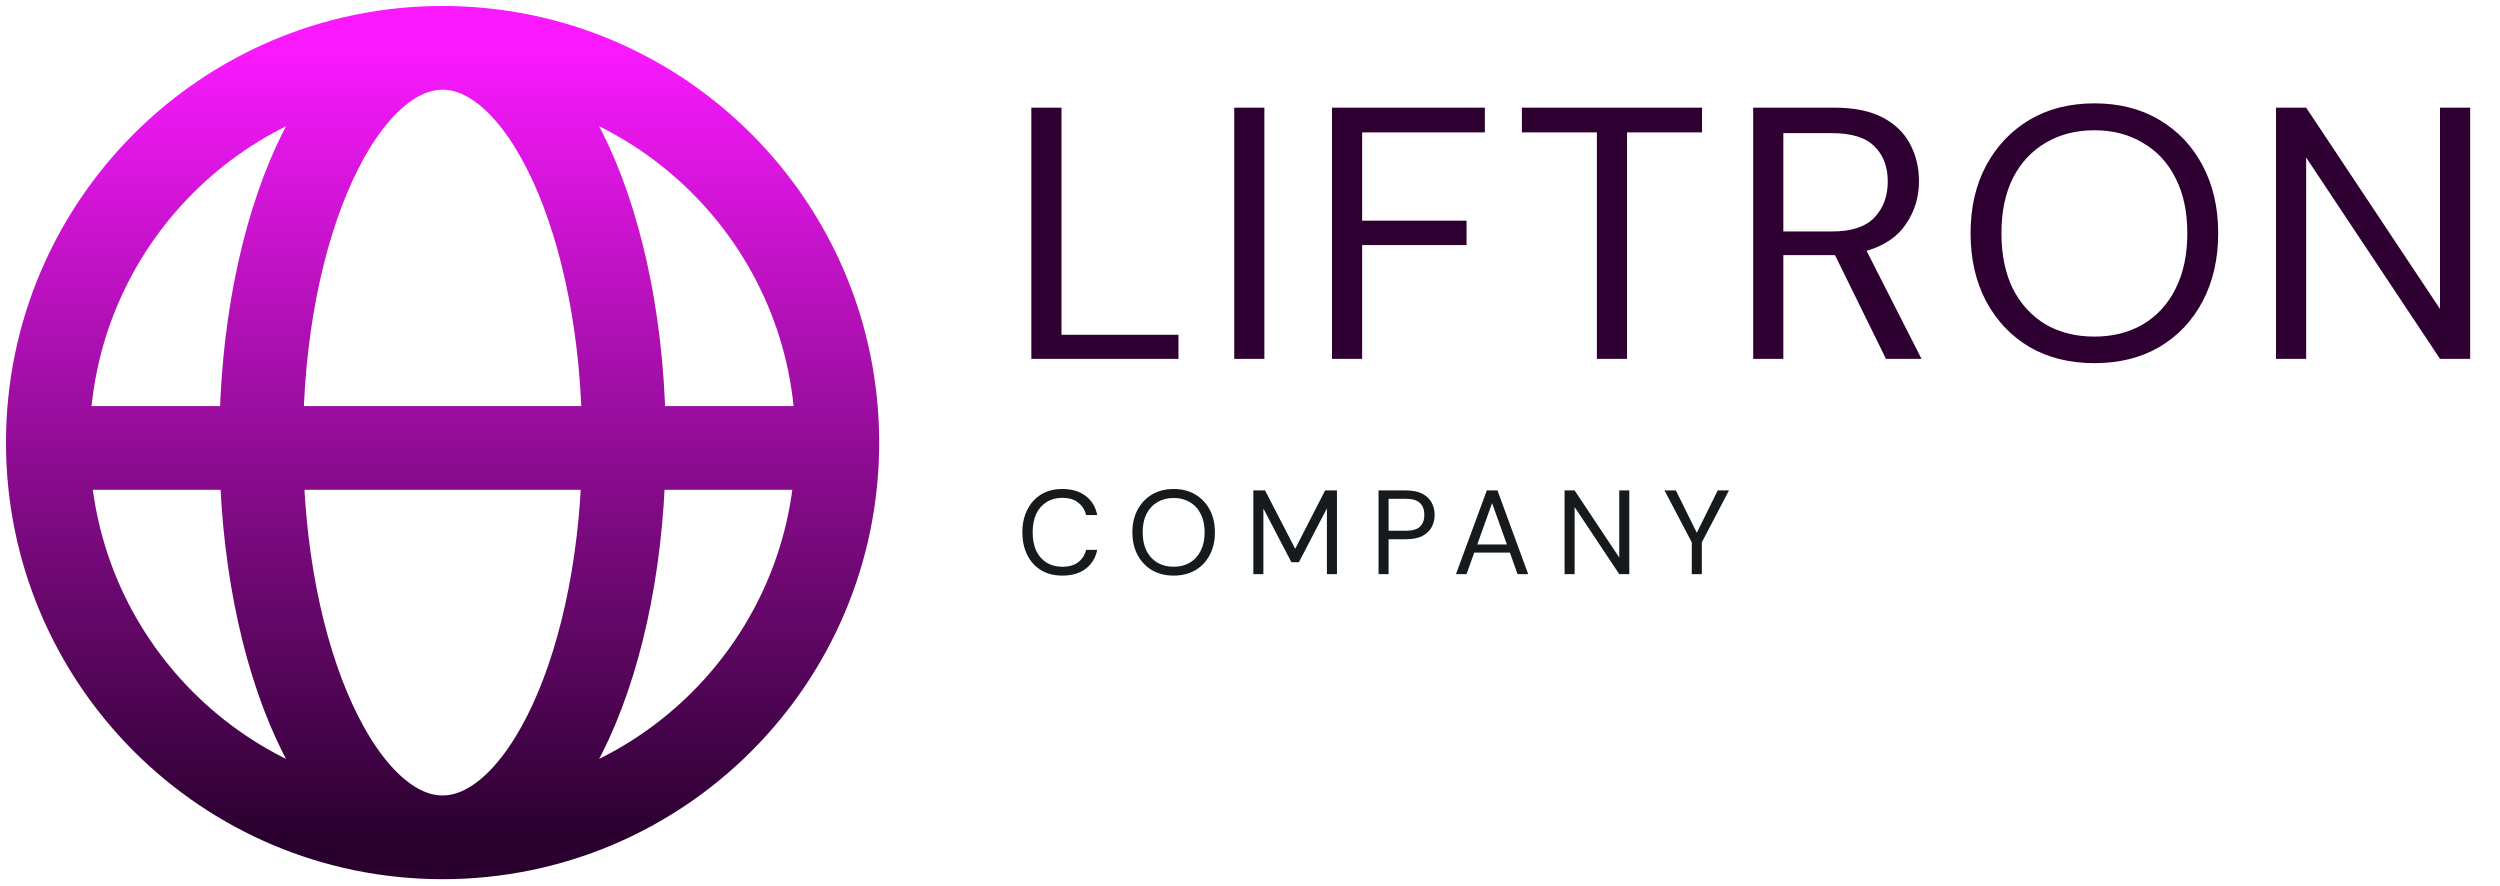
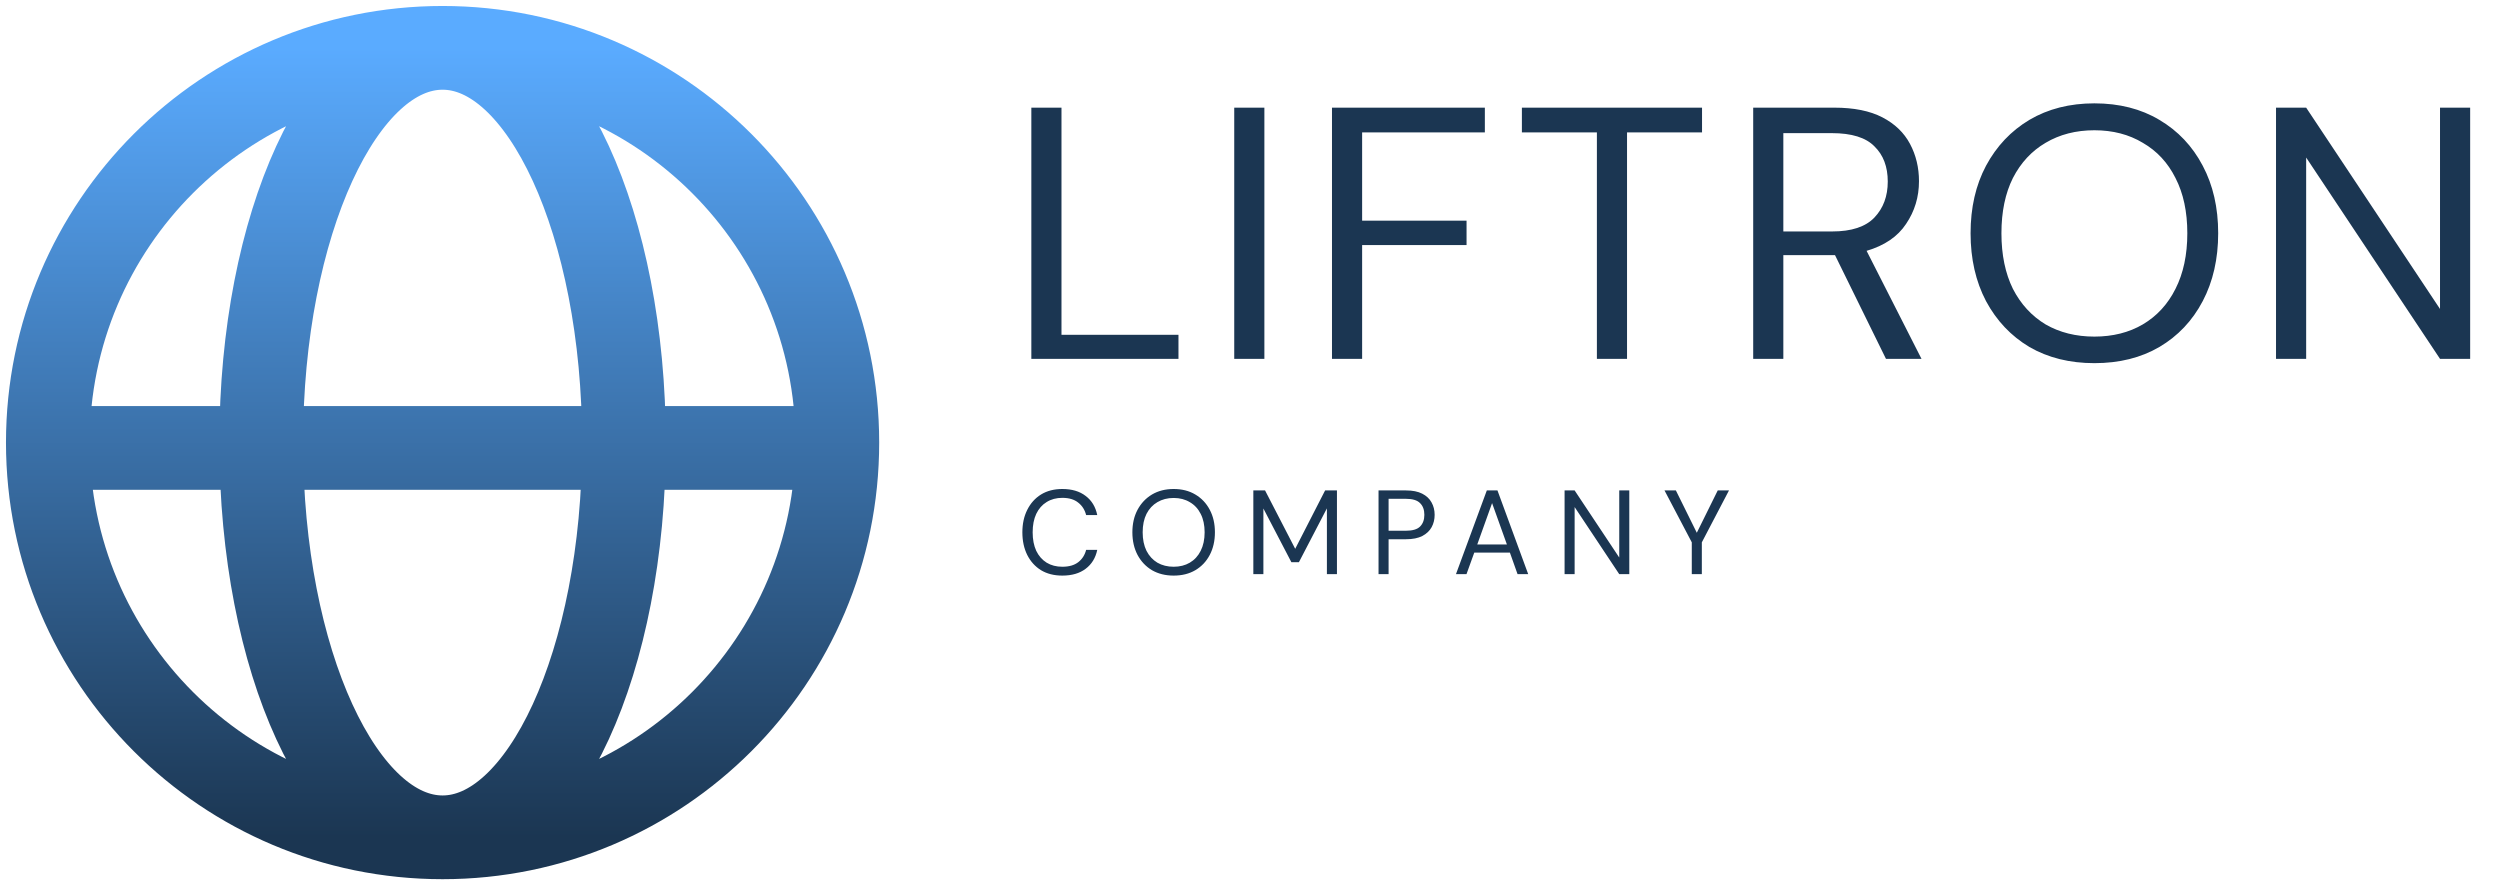
<svg xmlns="http://www.w3.org/2000/svg" width="209" height="74" viewBox="0 0 209 74" fill="none">
-   <path d="M86.22 30V9H88.74V27.99H98.52V30H86.22ZM103.182 30V9H105.702V30H103.182ZM111.354 30V9H124.134V11.07H113.874V18.45H122.604V20.49H113.874V30H111.354ZM133.5 30V11.07H127.23V9H142.29V11.07H136.02V30H133.5ZM146.567 30V9H153.347C154.987 9 156.327 9.27 157.367 9.81C158.407 10.35 159.177 11.09 159.677 12.03C160.177 12.97 160.427 14.01 160.427 15.15C160.427 16.47 160.067 17.66 159.347 18.72C158.647 19.78 157.547 20.53 156.047 20.97L160.637 30H157.667L153.407 21.33H153.227H149.087V30H146.567ZM149.087 19.35H153.167C154.787 19.35 155.967 18.96 156.707 18.18C157.447 17.4 157.817 16.4 157.817 15.18C157.817 13.94 157.447 12.96 156.707 12.24C155.987 11.5 154.797 11.13 153.137 11.13H149.087V19.35ZM175.09 30.36C173.03 30.36 171.22 29.91 169.66 29.01C168.12 28.09 166.91 26.81 166.03 25.17C165.17 23.53 164.74 21.64 164.74 19.5C164.74 17.36 165.17 15.48 166.03 13.86C166.91 12.22 168.12 10.94 169.66 10.02C171.22 9.1 173.03 8.64 175.09 8.64C177.17 8.64 178.98 9.1 180.52 10.02C182.08 10.94 183.29 12.22 184.15 13.86C185.01 15.48 185.44 17.36 185.44 19.5C185.44 21.64 185.01 23.53 184.15 25.17C183.29 26.81 182.08 28.09 180.52 29.01C178.98 29.91 177.17 30.36 175.09 30.36ZM175.09 28.14C176.63 28.14 177.98 27.8 179.14 27.12C180.32 26.42 181.23 25.43 181.87 24.15C182.53 22.85 182.86 21.3 182.86 19.5C182.86 17.7 182.53 16.16 181.87 14.88C181.23 13.6 180.32 12.62 179.14 11.94C177.98 11.24 176.63 10.89 175.09 10.89C173.55 10.89 172.19 11.24 171.01 11.94C169.85 12.62 168.94 13.6 168.28 14.88C167.64 16.16 167.32 17.7 167.32 19.5C167.32 21.3 167.64 22.85 168.28 24.15C168.94 25.43 169.85 26.42 171.01 27.12C172.19 27.8 173.55 28.14 175.09 28.14ZM190.275 30V9H192.795L203.985 25.83V9H206.505V30H203.985L192.795 13.17V30H190.275Z" fill="#2D0031" />
-   <path d="M88.81 48.12C88.123 48.12 87.53 47.97 87.03 47.67C86.537 47.363 86.153 46.94 85.88 46.4C85.607 45.853 85.47 45.22 85.47 44.5C85.47 43.787 85.607 43.16 85.88 42.62C86.153 42.073 86.537 41.647 87.03 41.34C87.53 41.033 88.123 40.88 88.81 40.88C89.61 40.88 90.26 41.073 90.76 41.46C91.267 41.84 91.59 42.373 91.73 43.06H90.8C90.693 42.627 90.473 42.28 90.14 42.02C89.813 41.753 89.37 41.62 88.81 41.62C88.31 41.62 87.873 41.737 87.5 41.97C87.127 42.197 86.837 42.527 86.63 42.96C86.43 43.387 86.33 43.9 86.33 44.5C86.33 45.1 86.43 45.617 86.63 46.05C86.837 46.477 87.127 46.807 87.5 47.04C87.873 47.267 88.31 47.38 88.81 47.38C89.37 47.38 89.813 47.253 90.14 47C90.473 46.74 90.693 46.397 90.8 45.97H91.73C91.59 46.643 91.267 47.17 90.76 47.55C90.26 47.93 89.61 48.12 88.81 48.12ZM98.117 48.12C97.431 48.12 96.827 47.97 96.307 47.67C95.794 47.363 95.391 46.937 95.097 46.39C94.811 45.843 94.667 45.213 94.667 44.5C94.667 43.787 94.811 43.16 95.097 42.62C95.391 42.073 95.794 41.647 96.307 41.34C96.827 41.033 97.431 40.88 98.117 40.88C98.811 40.88 99.414 41.033 99.927 41.34C100.447 41.647 100.851 42.073 101.137 42.62C101.424 43.16 101.567 43.787 101.567 44.5C101.567 45.213 101.424 45.843 101.137 46.39C100.851 46.937 100.447 47.363 99.927 47.67C99.414 47.97 98.811 48.12 98.117 48.12ZM98.117 47.38C98.631 47.38 99.081 47.267 99.467 47.04C99.861 46.807 100.164 46.477 100.377 46.05C100.597 45.617 100.707 45.1 100.707 44.5C100.707 43.9 100.597 43.387 100.377 42.96C100.164 42.533 99.861 42.207 99.467 41.98C99.081 41.747 98.631 41.63 98.117 41.63C97.604 41.63 97.151 41.747 96.757 41.98C96.371 42.207 96.067 42.533 95.847 42.96C95.634 43.387 95.527 43.9 95.527 44.5C95.527 45.1 95.634 45.617 95.847 46.05C96.067 46.477 96.371 46.807 96.757 47.04C97.151 47.267 97.604 47.38 98.117 47.38ZM104.779 48V41H105.759L108.279 45.88L110.779 41H111.769V48H110.929V42.5L108.589 47H107.959L105.619 42.51V48H104.779ZM115.246 48V41H117.546C118.093 41 118.543 41.09 118.896 41.27C119.249 41.45 119.509 41.693 119.676 42C119.849 42.307 119.936 42.653 119.936 43.04C119.936 43.42 119.853 43.763 119.686 44.07C119.519 44.377 119.259 44.623 118.906 44.81C118.553 44.99 118.099 45.08 117.546 45.08H116.086V48H115.246ZM116.086 44.37H117.526C118.086 44.37 118.483 44.253 118.716 44.02C118.956 43.78 119.076 43.453 119.076 43.04C119.076 42.62 118.956 42.293 118.716 42.06C118.483 41.82 118.086 41.7 117.526 41.7H116.086V44.37ZM121.718 48L124.298 41H125.188L127.758 48H126.868L126.228 46.2H123.248L122.598 48H121.718ZM123.498 45.52H125.978L124.738 42.06L123.498 45.52ZM130.799 48V41H131.639L135.369 46.61V41H136.209V48H135.369L131.639 42.39V48H130.799ZM141.433 48V45.34L139.153 41H140.103L141.853 44.54L143.603 41H144.543L142.273 45.34V48H141.433Z" fill="#161A1C" />
-   <path d="M37 70C55.225 70 70 55.225 70 37C70 18.775 55.225 4 37 4M37 70C18.775 70 4 55.225 4 37C4 18.775 18.775 4 37 4M37 70C45.374 70 52.162 55.225 52.162 37C52.162 18.775 45.374 4 37 4M37 70C28.626 70 21.838 55.225 21.838 37C21.838 18.775 28.626 4 37 4M4.003 37.446H37H69.997" stroke="url(#paint0_linear_101_2)" stroke-width="7" />
+   <path d="M86.22 30V9H88.74V27.99H98.52V30H86.22ZM103.182 30V9H105.702V30H103.182ZM111.354 30V9H124.134V11.07H113.874V18.45H122.604V20.49H113.874V30H111.354ZM133.5 30V11.07H127.23V9H142.29V11.07H136.02V30H133.5ZM146.567 30V9H153.347C154.987 9 156.327 9.27 157.367 9.81C158.407 10.35 159.177 11.09 159.677 12.03C160.177 12.97 160.427 14.01 160.427 15.15C160.427 16.47 160.067 17.66 159.347 18.72C158.647 19.78 157.547 20.53 156.047 20.97L160.637 30H157.667L153.407 21.33H153.227H149.087V30H146.567ZM149.087 19.35H153.167C154.787 19.35 155.967 18.96 156.707 18.18C157.447 17.4 157.817 16.4 157.817 15.18C157.817 13.94 157.447 12.96 156.707 12.24C155.987 11.5 154.797 11.13 153.137 11.13H149.087V19.35ZM175.09 30.36C173.03 30.36 171.22 29.91 169.66 29.01C168.12 28.09 166.91 26.81 166.03 25.17C165.17 23.53 164.74 21.64 164.74 19.5C164.74 17.36 165.17 15.48 166.03 13.86C166.91 12.22 168.12 10.94 169.66 10.02C171.22 9.1 173.03 8.64 175.09 8.64C177.17 8.64 178.98 9.1 180.52 10.02C182.08 10.94 183.29 12.22 184.15 13.86C185.01 15.48 185.44 17.36 185.44 19.5C185.44 21.64 185.01 23.53 184.15 25.17C183.29 26.81 182.08 28.09 180.52 29.01C178.98 29.91 177.17 30.36 175.09 30.36ZM175.09 28.14C176.63 28.14 177.98 27.8 179.14 27.12C180.32 26.42 181.23 25.43 181.87 24.15C182.53 22.85 182.86 21.3 182.86 19.5C182.86 17.7 182.53 16.16 181.87 14.88C181.23 13.6 180.32 12.62 179.14 11.94C177.98 11.24 176.63 10.89 175.09 10.89C173.55 10.89 172.19 11.24 171.01 11.94C169.85 12.62 168.94 13.6 168.28 14.88C167.64 16.16 167.32 17.7 167.32 19.5C167.32 21.3 167.64 22.85 168.28 24.15C168.94 25.43 169.85 26.42 171.01 27.12C172.19 27.8 173.55 28.14 175.09 28.14ZM190.275 30V9H192.795L203.985 25.83V9H206.505V30H203.985L192.795 13.17V30H190.275Z" fill="#1B3652" />
+   <path d="M88.81 48.12C88.123 48.12 87.53 47.97 87.03 47.67C86.537 47.363 86.153 46.94 85.88 46.4C85.607 45.853 85.47 45.22 85.47 44.5C85.47 43.787 85.607 43.16 85.88 42.62C86.153 42.073 86.537 41.647 87.03 41.34C87.53 41.033 88.123 40.88 88.81 40.88C89.61 40.88 90.26 41.073 90.76 41.46C91.267 41.84 91.59 42.373 91.73 43.06H90.8C90.693 42.627 90.473 42.28 90.14 42.02C89.813 41.753 89.37 41.62 88.81 41.62C88.31 41.62 87.873 41.737 87.5 41.97C87.127 42.197 86.837 42.527 86.63 42.96C86.43 43.387 86.33 43.9 86.33 44.5C86.33 45.1 86.43 45.617 86.63 46.05C86.837 46.477 87.127 46.807 87.5 47.04C87.873 47.267 88.31 47.38 88.81 47.38C89.37 47.38 89.813 47.253 90.14 47C90.473 46.74 90.693 46.397 90.8 45.97H91.73C91.59 46.643 91.267 47.17 90.76 47.55C90.26 47.93 89.61 48.12 88.81 48.12ZM98.117 48.12C97.431 48.12 96.827 47.97 96.307 47.67C95.794 47.363 95.391 46.937 95.097 46.39C94.811 45.843 94.667 45.213 94.667 44.5C94.667 43.787 94.811 43.16 95.097 42.62C95.391 42.073 95.794 41.647 96.307 41.34C96.827 41.033 97.431 40.88 98.117 40.88C98.811 40.88 99.414 41.033 99.927 41.34C100.447 41.647 100.851 42.073 101.137 42.62C101.424 43.16 101.567 43.787 101.567 44.5C101.567 45.213 101.424 45.843 101.137 46.39C100.851 46.937 100.447 47.363 99.927 47.67C99.414 47.97 98.811 48.12 98.117 48.12ZM98.117 47.38C98.631 47.38 99.081 47.267 99.467 47.04C99.861 46.807 100.164 46.477 100.377 46.05C100.597 45.617 100.707 45.1 100.707 44.5C100.707 43.9 100.597 43.387 100.377 42.96C100.164 42.533 99.861 42.207 99.467 41.98C99.081 41.747 98.631 41.63 98.117 41.63C97.604 41.63 97.151 41.747 96.757 41.98C96.371 42.207 96.067 42.533 95.847 42.96C95.634 43.387 95.527 43.9 95.527 44.5C95.527 45.1 95.634 45.617 95.847 46.05C96.067 46.477 96.371 46.807 96.757 47.04C97.151 47.267 97.604 47.38 98.117 47.38ZM104.779 48V41H105.759L108.279 45.88L110.779 41H111.769V48H110.929V42.5L108.589 47H107.959L105.619 42.51V48H104.779ZM115.246 48V41H117.546C118.093 41 118.543 41.09 118.896 41.27C119.249 41.45 119.509 41.693 119.676 42C119.849 42.307 119.936 42.653 119.936 43.04C119.936 43.42 119.853 43.763 119.686 44.07C119.519 44.377 119.259 44.623 118.906 44.81C118.553 44.99 118.099 45.08 117.546 45.08H116.086V48H115.246ZM116.086 44.37H117.526C118.086 44.37 118.483 44.253 118.716 44.02C118.956 43.78 119.076 43.453 119.076 43.04C119.076 42.62 118.956 42.293 118.716 42.06C118.483 41.82 118.086 41.7 117.526 41.7H116.086V44.37ZM121.718 48L124.298 41H125.188L127.758 48H126.868L126.228 46.2H123.248L122.598 48H121.718ZM123.498 45.52H125.978L124.738 42.06L123.498 45.52ZM130.799 48V41H131.639L135.369 46.61V41H136.209V48H135.369L131.639 42.39V48H130.799ZM141.433 48V45.34L139.153 41H140.103L141.853 44.54L143.603 41H144.543L142.273 45.34V48H141.433Z" fill="#1B3652" />
+   <path d="M37 70C55.225 70 70 55.225 70 37C70 18.775 55.225 4 37 4M37 70C18.775 70 4 55.225 4 37C4 18.775 18.775 4 37 4M37 70C45.374 70 52.162 55.225 52.162 37C52.162 18.775 45.374 4 37 4M37 70C28.626 70 21.838 55.225 21.838 37C21.838 18.775 28.626 4 37 4M4.003 37.446H37H69.997" stroke="url(#paint0_linear_203_23)" stroke-width="7" />
  <defs>
-     <linearGradient id="paint0_linear_101_2" x1="37" y1="4" x2="37" y2="70" gradientUnits="userSpaceOnUse">
-       <stop stop-color="#FA19FF" />
-       <stop offset="1" stop-color="#2A002E" />
+     <linearGradient id="paint0_linear_203_23" x1="37" y1="4" x2="37" y2="70" gradientUnits="userSpaceOnUse">
+       <stop stop-color="#5AABFF" />
+       <stop offset="1" stop-color="#1B3652" />
    </linearGradient>
  </defs>
</svg>
